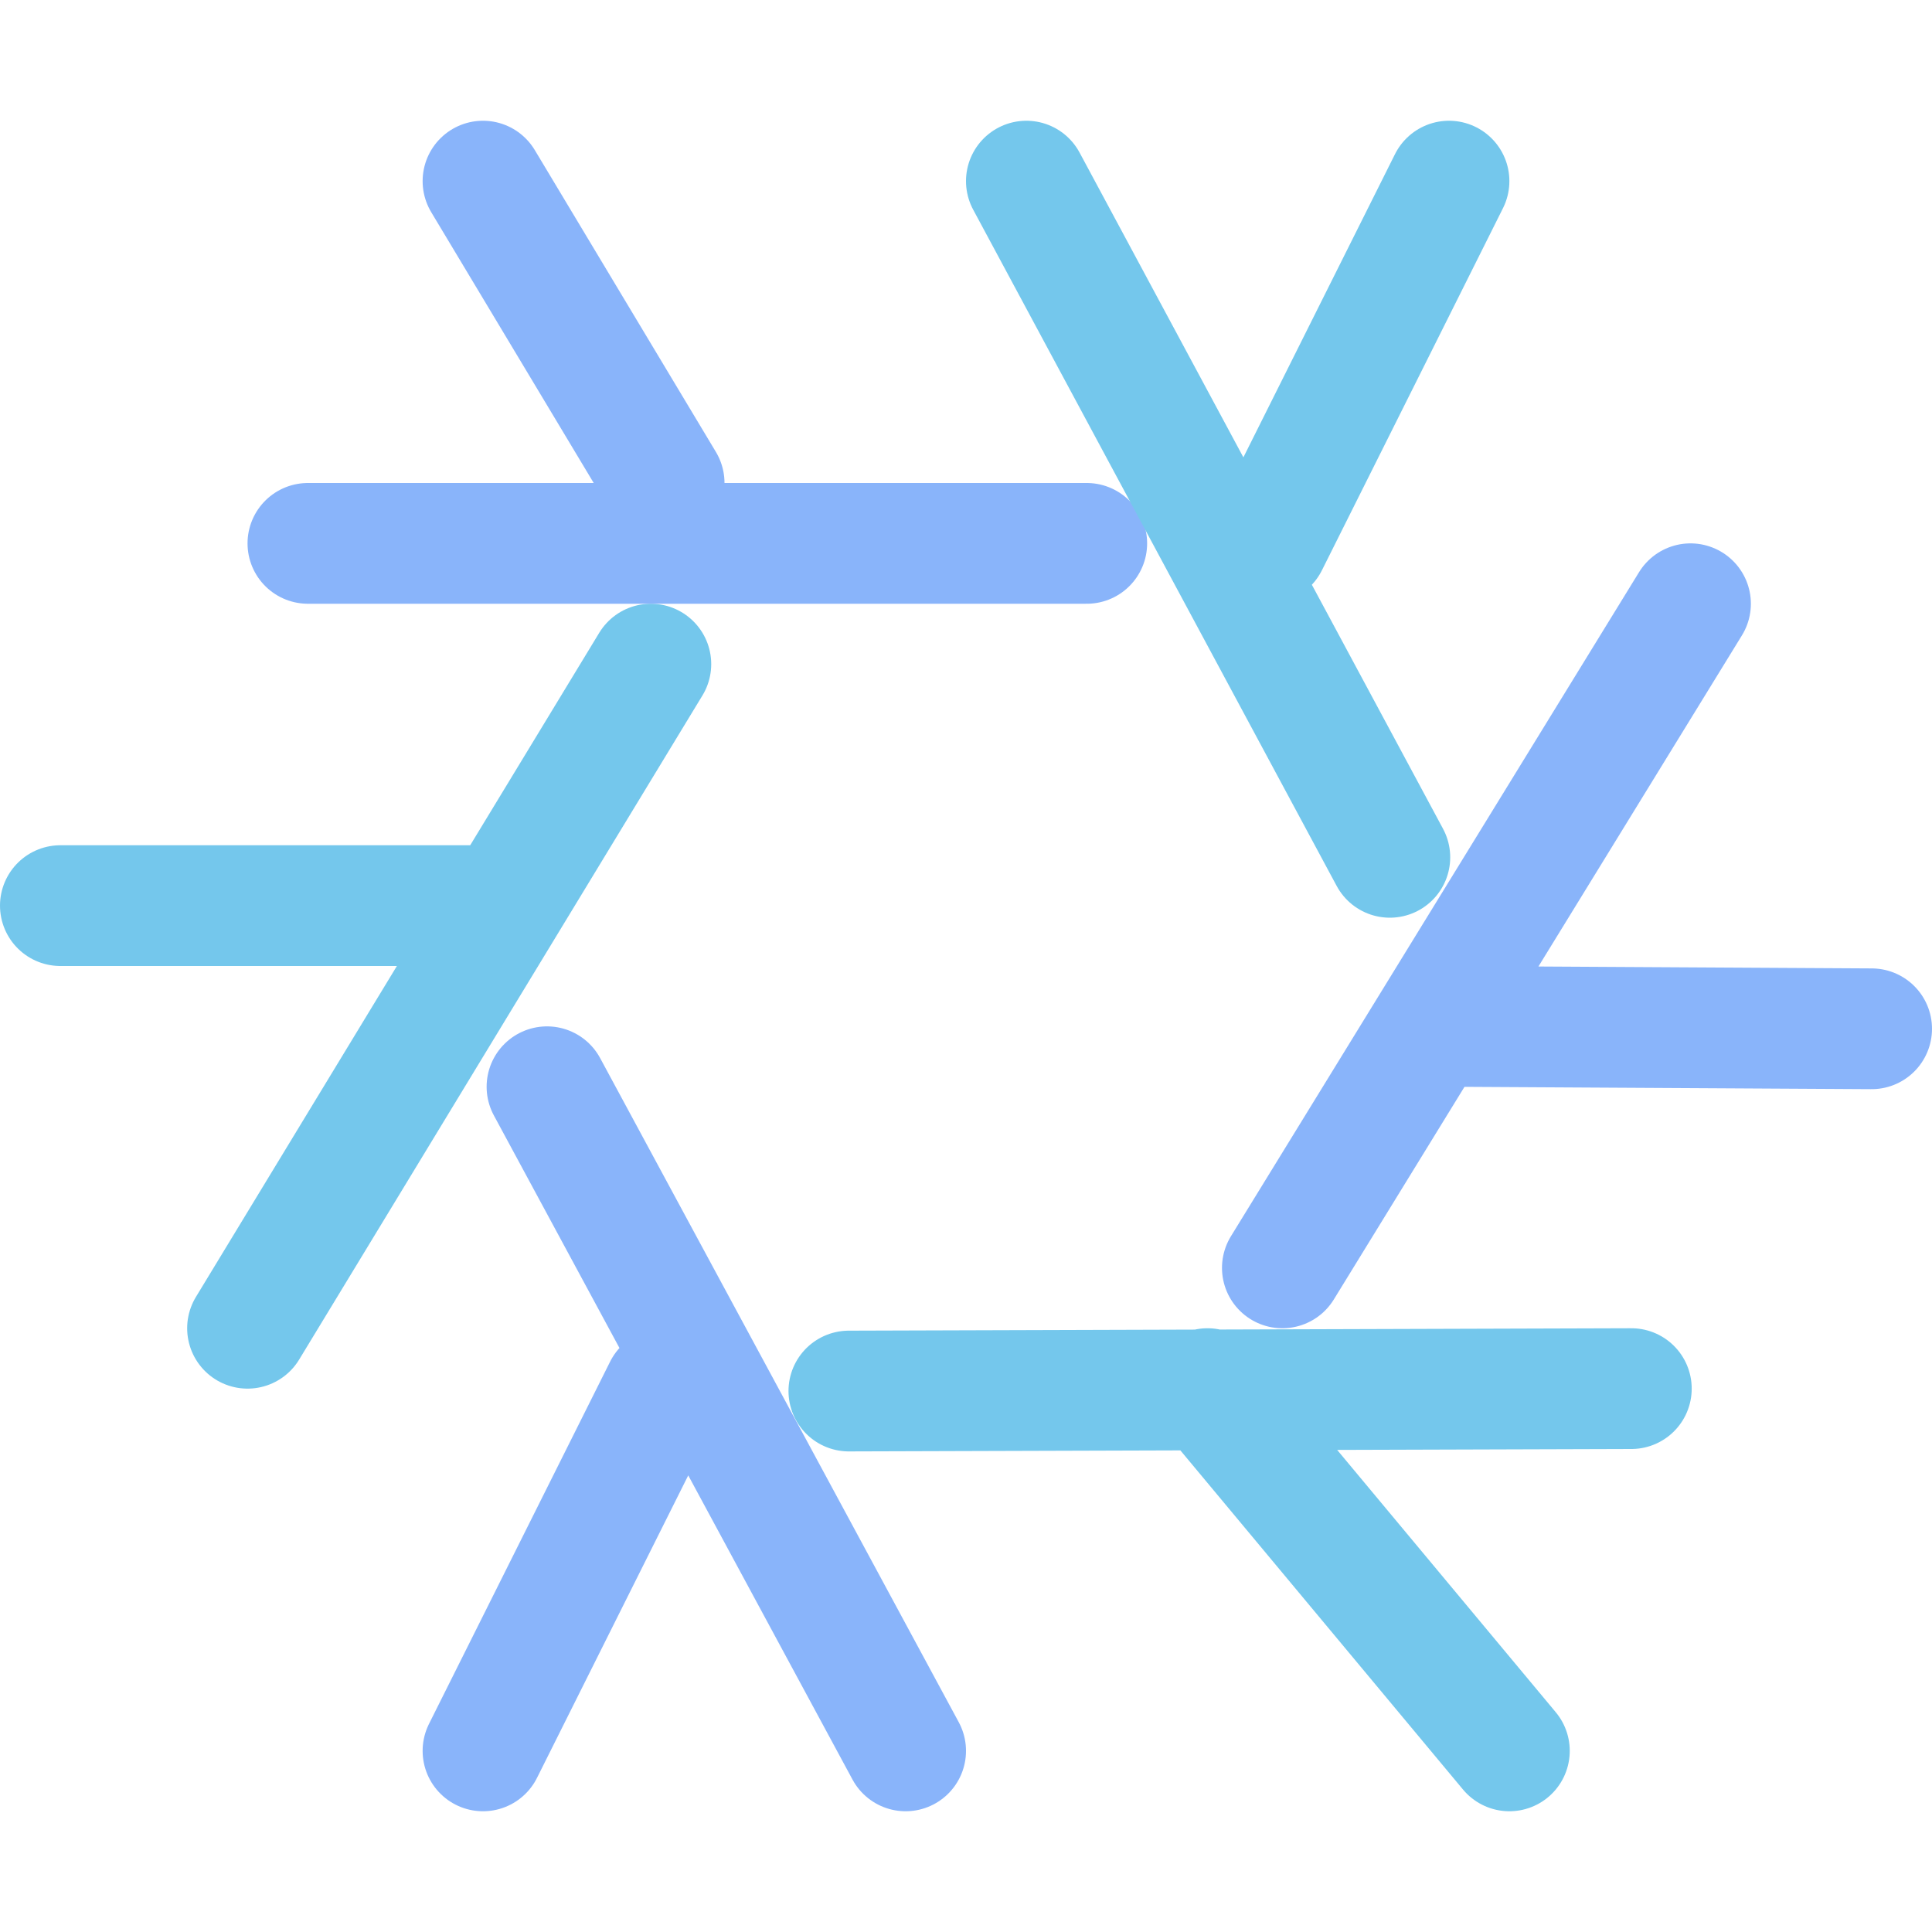
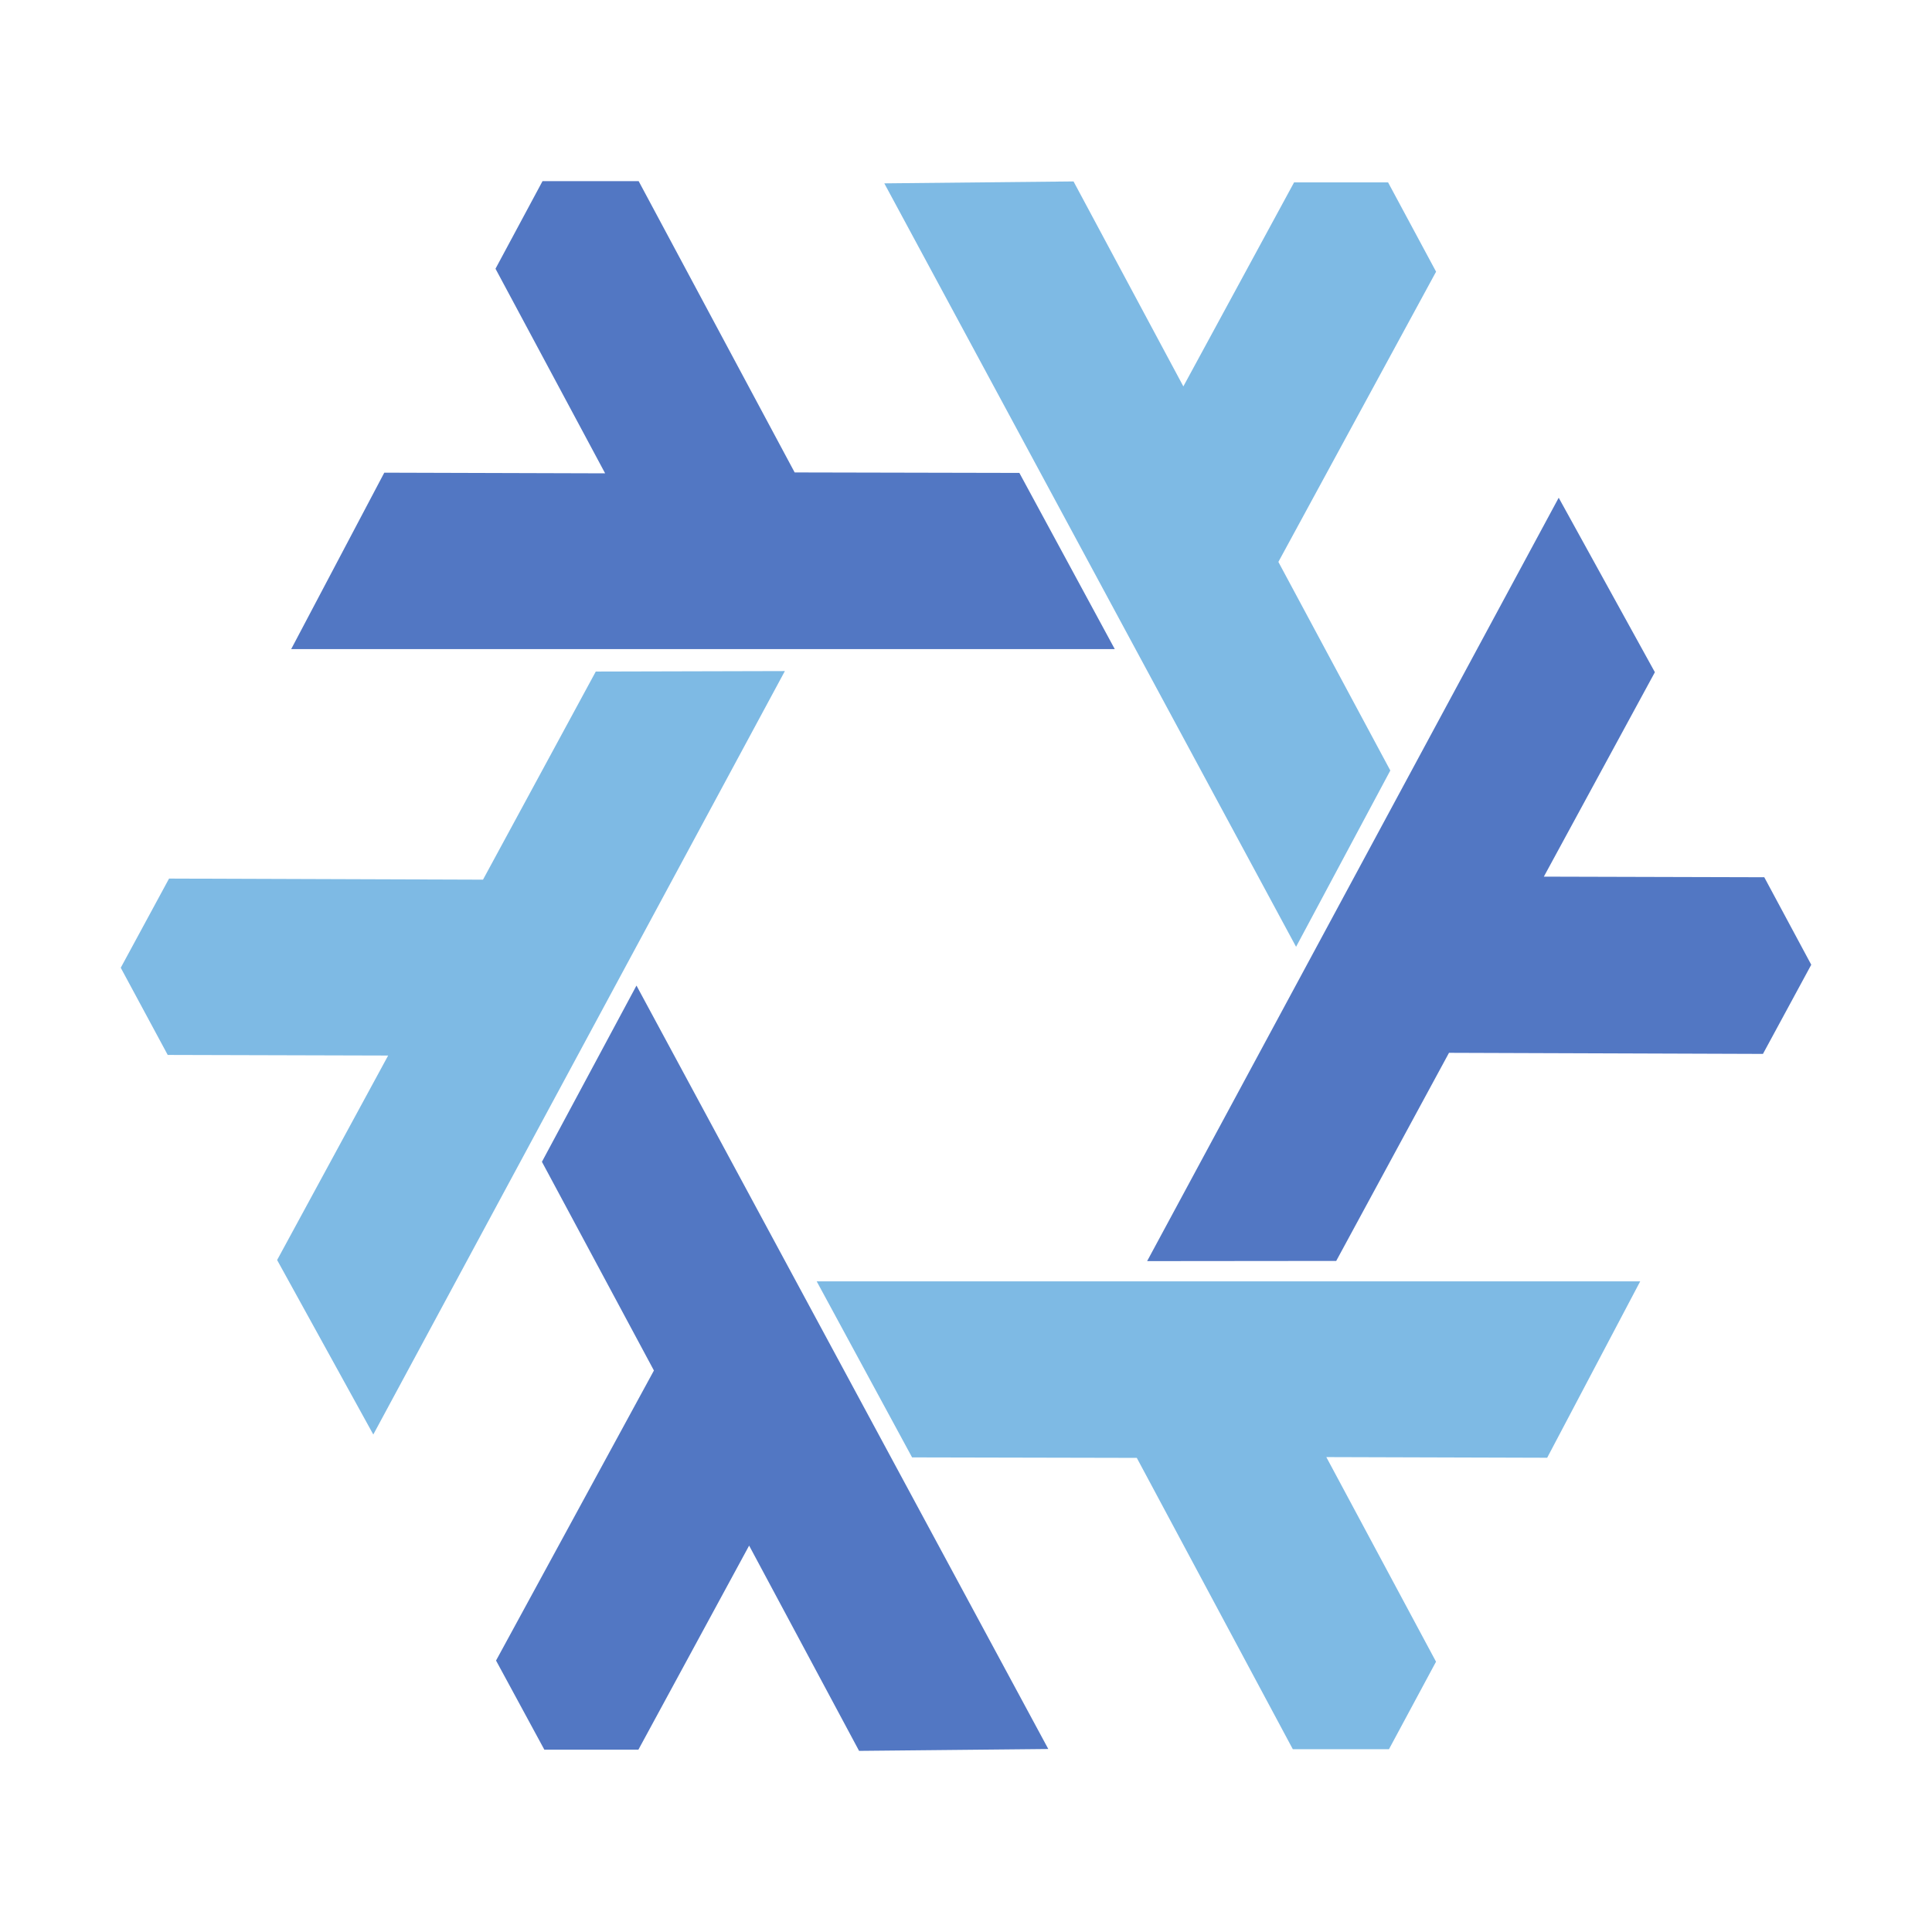
- <svg xmlns="http://www.w3.org/2000/svg" width="16" height="16" viewBox="0 0 16 16">
-   <g fill="none" stroke-linecap="round" stroke-linejoin="round">
-     <path stroke="#74c7ec" d="M.5 7.5H4m1.39-2L2.05 11" />
-     <path stroke="#89b4fa" d="M4 1.5 5.5 4m3.5.5H2.55" />
-     <path stroke="#74c7ec" d="m12 1.5-1.5 3m1.01 2.6L8.5 1.5" />
-     <path stroke="#89b4fa" d="M15.5 8.52 12 8.5m-1.38 2L14 5" />
-     <path stroke="#74c7ec" d="m12.5 14.5-2.5-3m-2.97.02 6.48-.02" />
-     <path stroke="#89b4fa" d="m4 14.5 1.5-3M4.53 9l2.97 5.5" />
-   </g>
+ <svg xmlns="http://www.w3.org/2000/svg" viewBox="0 0 32 32">
+   <path d="M13,11.115,6.183,23.76,4.59,20.87l1.839-3.387-3.651-.01L2,16.029l.8-1.477,5.2.018,1.868-3.447Z" style="fill:#7ebae4;fill-rule:evenodd" />
+   <path d="M13.527,21.223h13.64l-1.541,2.922-3.658-.011,1.817,3.389-.779,1.449-1.593,0-2.584-4.825-3.722-.008Z" style="fill:#7ebae4;fill-rule:evenodd" />
+   <path d="M21.467,15.682,14.647,3.037l3.134-.032L19.6,6.4l1.834-3.379h1.557L23.786,4.5,21.174,9.307l1.854,3.455Z" style="fill:#7ebae4;fill-rule:evenodd" />
+   <path d="M10.542,16.324l6.821,12.645L14.229,29l-1.821-3.4-1.834,3.38H9.016l-.8-1.476L10.831,22.7,8.976,19.243Z" style="fill:#5277c3;fill-rule:evenodd" />
+   <path d="M18.464,10.751H4.823L6.365,7.829l3.658.011L8.207,4.451,8.986,3l1.592,0,2.584,4.825,3.722.008Z" style="fill:#5277c3;fill-rule:evenodd" />
+   <path d="M19,20.888,25.817,8.244l1.593,2.89L25.571,14.52l3.651.01L30,15.979l-.8,1.477-5.2-.018-1.868,3.447Z" style="fill:#5277c3;fill-rule:evenodd" />
</svg>
